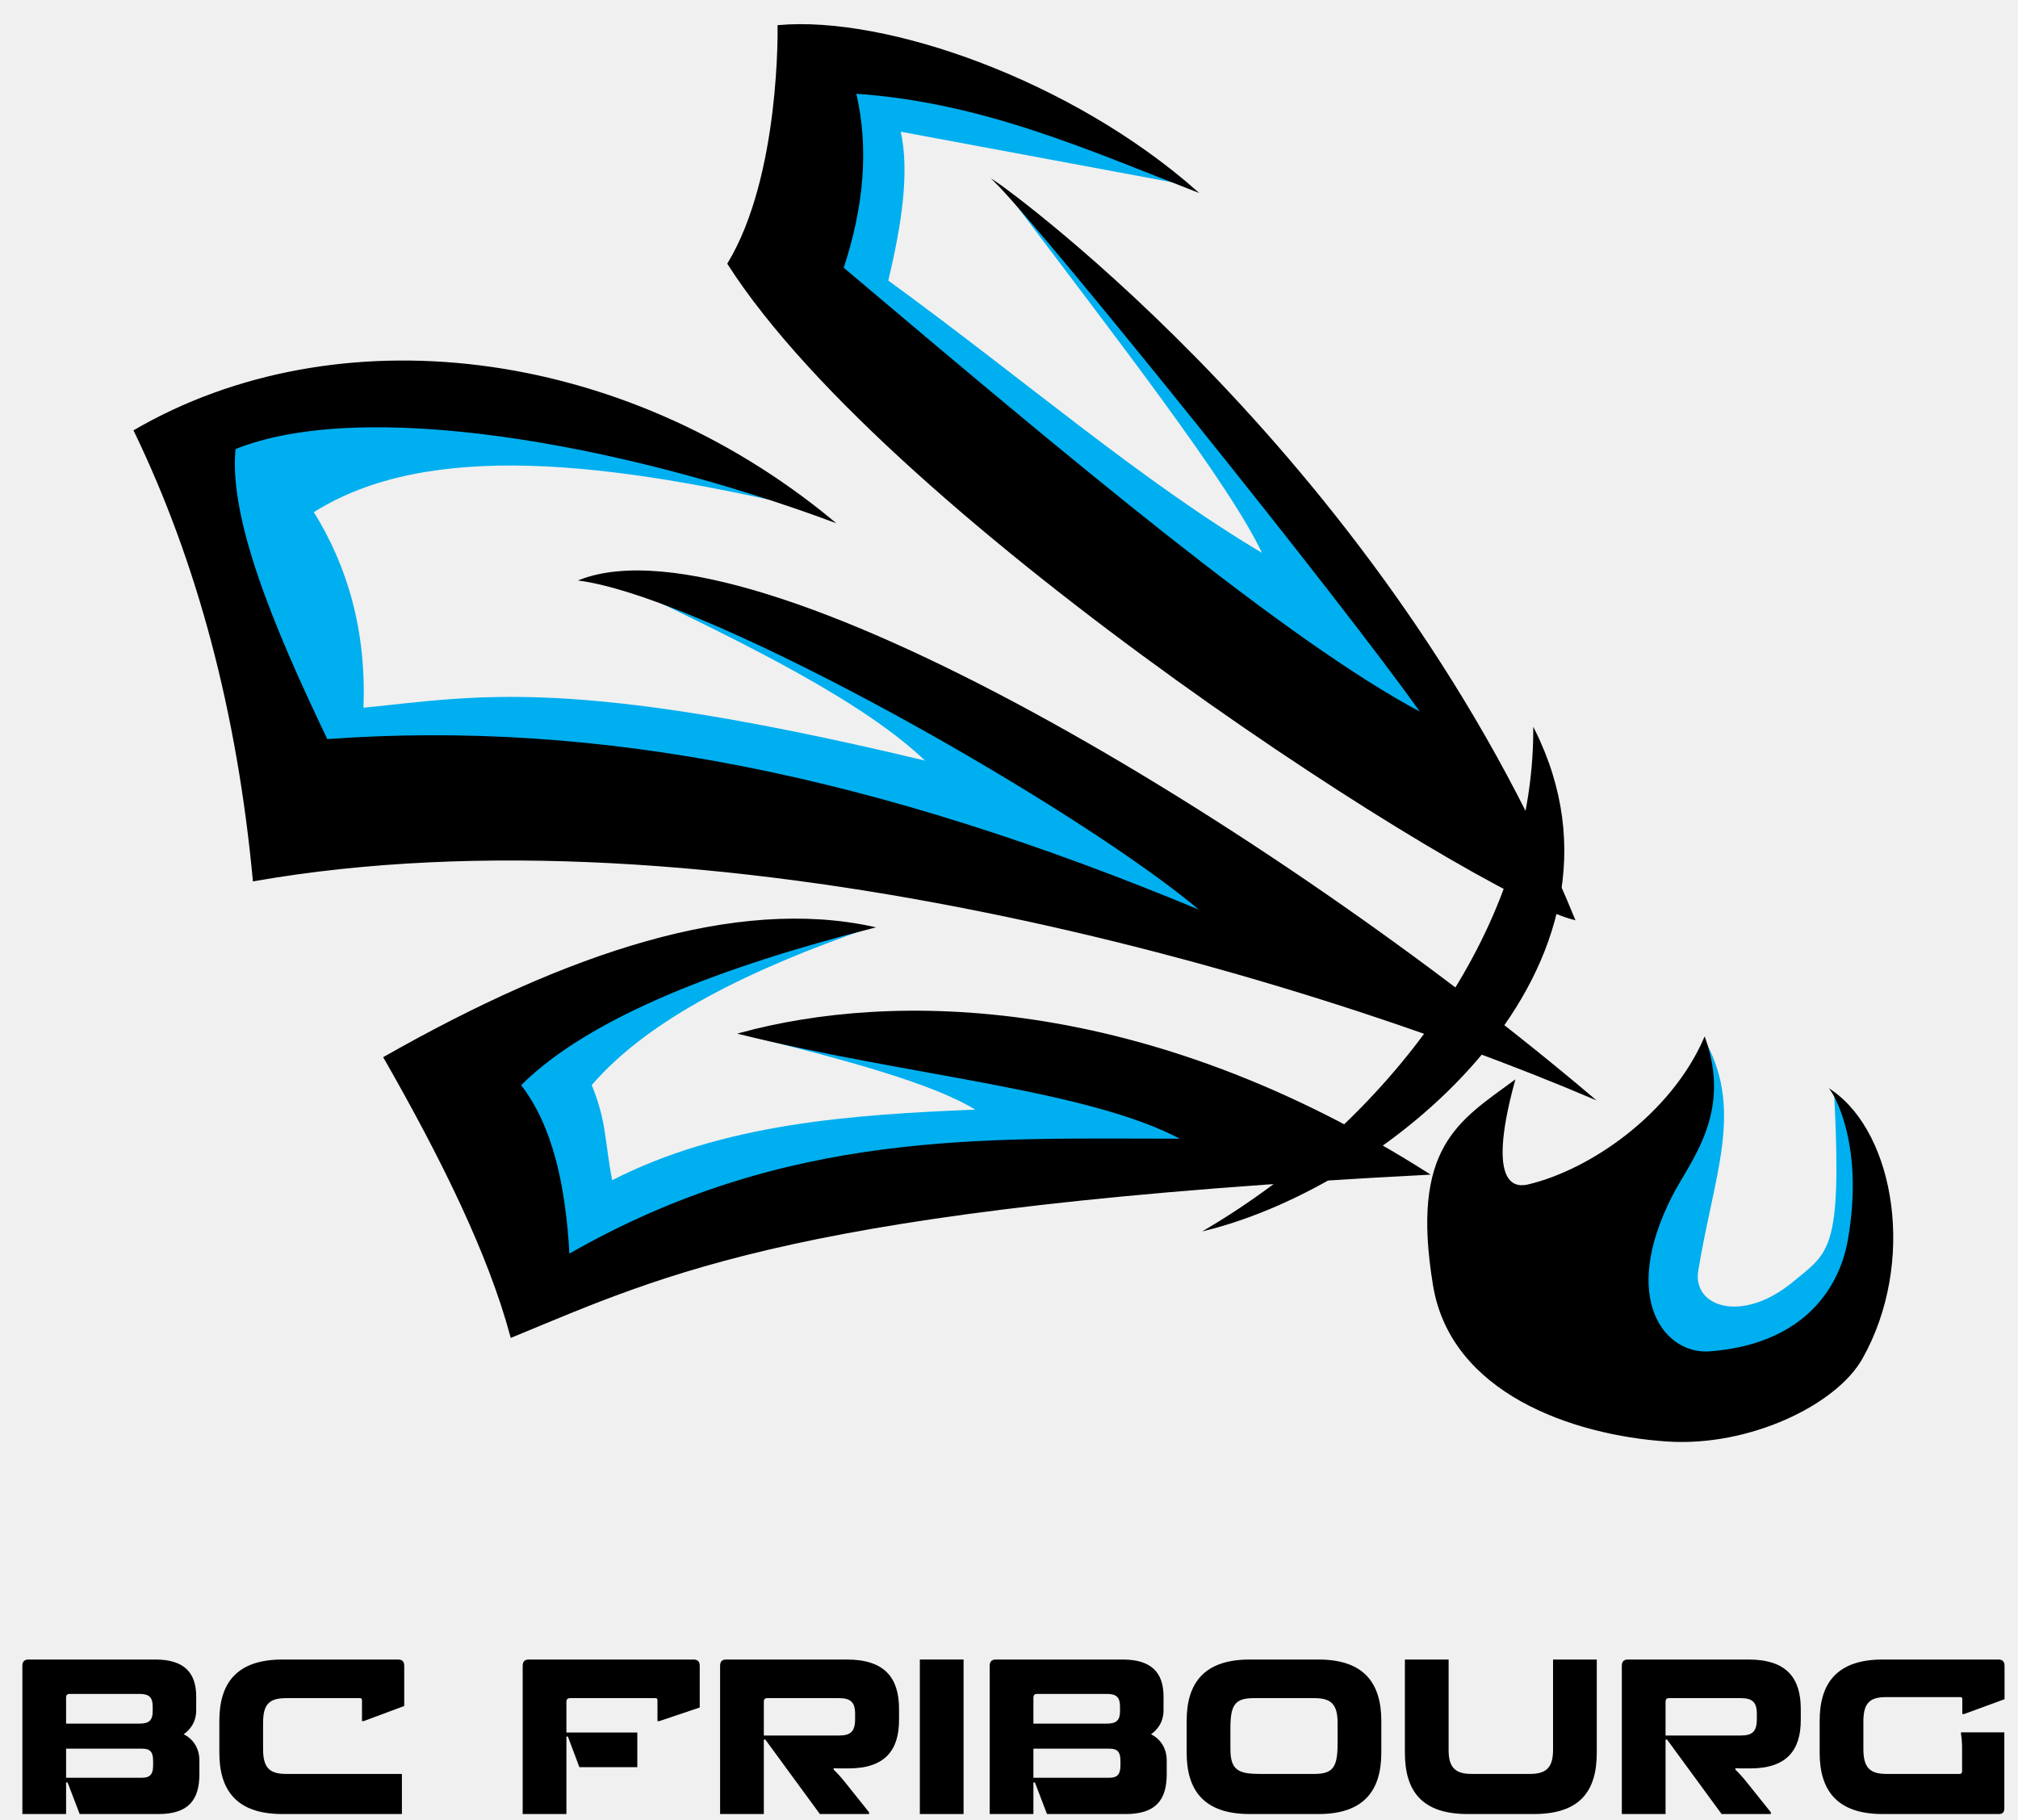
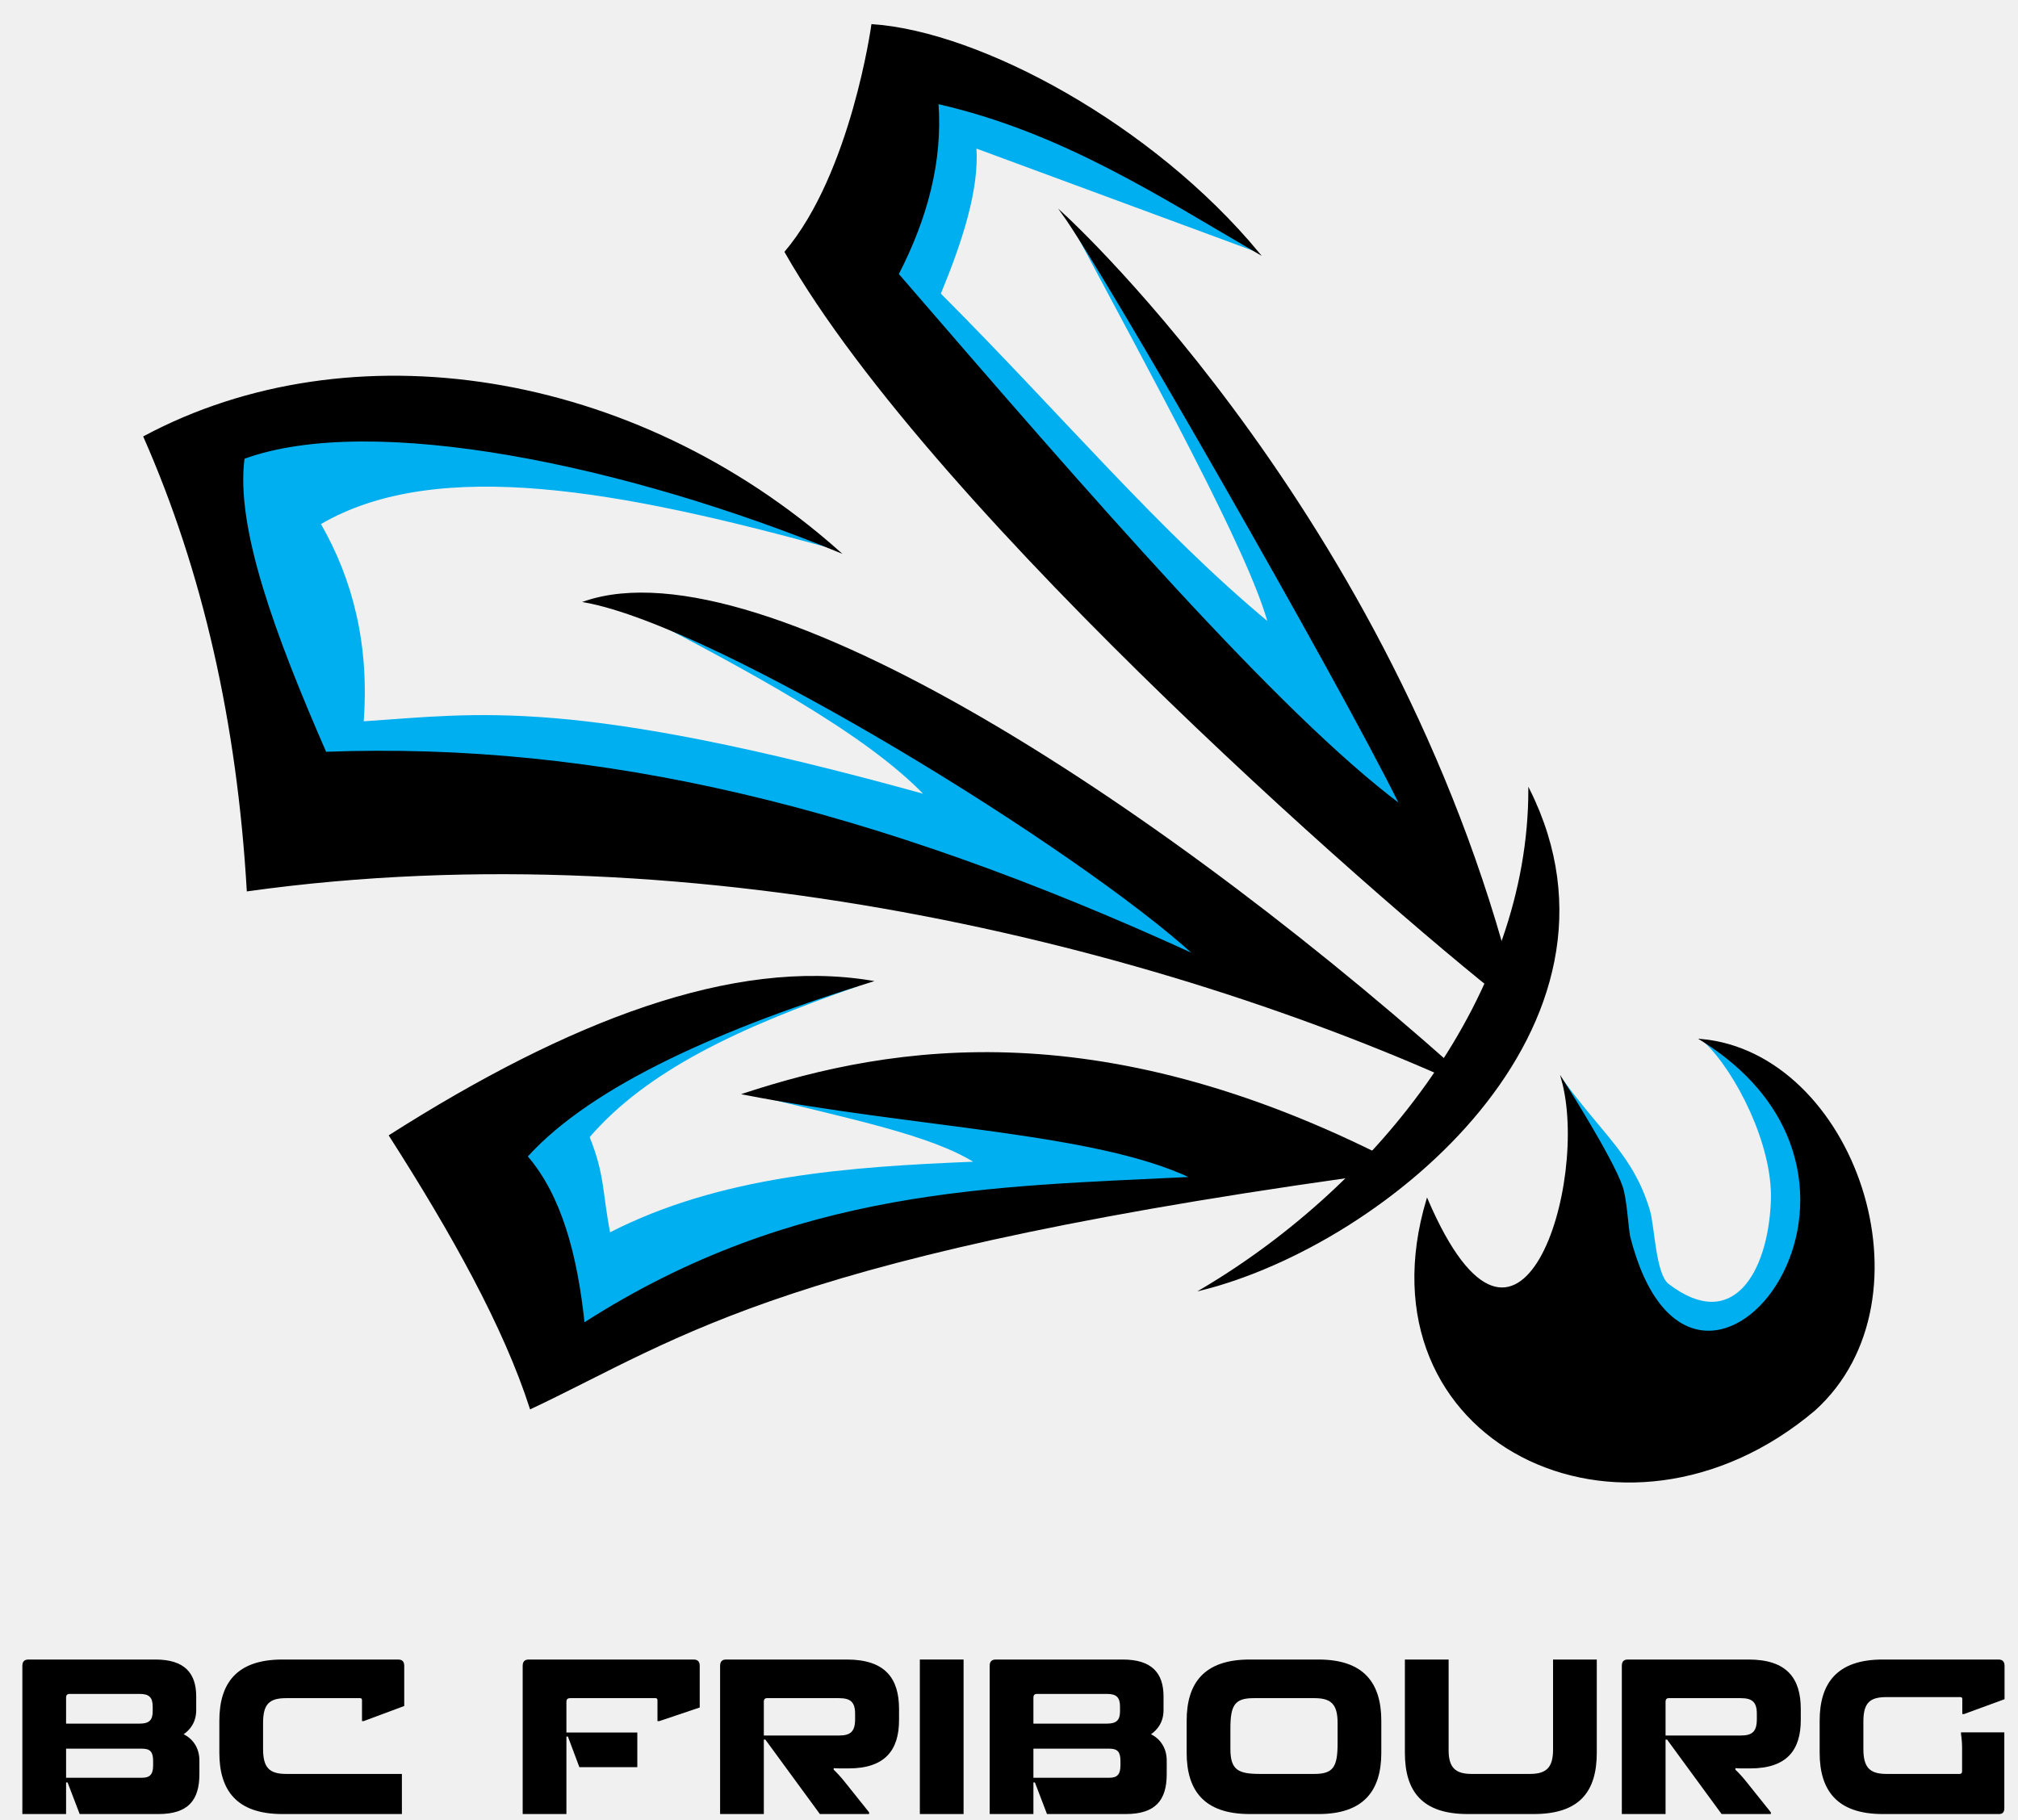
- <svg xmlns="http://www.w3.org/2000/svg" version="1.1" x="0px" y="0px" width="1426px" height="1286px" viewBox="0 0 1426 1286" style="enable-background:new 0 0 1426 1286;" xml:space="preserve">
+ <svg xmlns="http://www.w3.org/2000/svg" version="1.1" id="V3_White_1_" x="0px" y="0px" width="1426px" height="1286px" viewBox="0 0 1426 1286" style="enable-background:new 0 0 1426 1286;" xml:space="preserve">
  <style type="text/css">
- 	.st0{display:none;}
- 	.st1{display:inline;fill:#FFFFFF;stroke:#000000;stroke-miterlimit:10;}
- 	.st2{fill:#00AFEF;stroke:#00AFEF;stroke-miterlimit:10;}
+ 	.st0{fill:none;}
+ 	.st1{fill:#00AFEF;stroke:#00AFEF;stroke-miterlimit:10;}
+ 	.st2{stroke:#000000;stroke-miterlimit:10;}
	.st3{stroke:#000000;stroke-linecap:round;stroke-miterlimit:10;}
- 	.st4{stroke:#000000;stroke-miterlimit:10;}
- 	.st5{fill:none;}
</style>
-   <g id="Layer_4" class="st0">
-     <polyline class="st1" points="-284.32,-339.41 -283.83,1659.74 1716,1660 1716,-340  " />
+   <g>
+     <rect x="-13.55" y="1152.44" class="st0" width="1459.1" height="150" />
+     <path d="M46.7,1259.69v22.35H15.8v-104.7c0-3,1.35-4.5,4.35-4.5h89.7c20.4,0,28.8,9.45,28.8,26.1v9.6c0,8.7-4.35,13.95-8.85,17.1   c6.3,3.15,11.1,9.45,11.1,18.6v9.6c0,18.3-7.8,28.2-28.95,28.2H56.3l-8.55-22.35H46.7z M49.25,1197.14c-1.8,0-2.55,0.9-2.55,2.55   v18.45h51.9c6.75,0,9.3-2.4,9.3-8.7v-3.3c0-6.6-2.55-9-9.3-9H49.25z M46.7,1235.84v20.55h53.7c5.4,0,7.8-2.25,7.8-8.7v-3.15   c0-6.45-2.1-8.7-7.8-8.7H46.7z" />
+     <path d="M257,1216.34h-1.2v-14.7c0-1.05-0.45-1.5-1.35-1.5h-52.2c-12,0-16.35,4.2-16.35,17.55v18.3c0,13.05,4.2,17.7,16.35,17.7   H284v28.35h-84.45c-32.55,0-44.55-16.95-44.55-43.35v-22.5c0-26.4,12-43.35,44.55-43.35h81.75c3,0,4.35,1.5,4.35,4.5v28.35   L257,1216.34z" />
+     <path d="M401.3,1227.29h-1.05v54.75h-30.9v-104.7c0-3,1.35-4.5,4.35-4.5h116.4c3,0,4.35,1.5,4.35,4.5v29.4l-28.5,9.6h-1.35v-14.55   c0-1.2-0.45-1.65-1.35-1.65H403.1c-2.1,0-2.85,0.75-2.85,2.7v21.6h50.1v24.45H409.4L401.3,1227.29z" />
+     <path d="M539.75,1229.39v52.65h-30.9v-104.7c0-3,1.35-4.5,4.2-4.5h85.35c27.15,0,36.9,13.35,36.9,34.95v7.8   c0,21.15-9.75,34.2-35.7,34.2h-3.15c-3,0-5.25,0-7.35-0.15v1.05c2.55,2.4,5.25,5.4,7.65,8.4l17.4,21.75v1.2h-34.8l-38.55-52.65   H539.75z M541.85,1200.14c-1.2,0-2.1,0.75-2.1,2.55v23.85h53.1c8.1,0,11.4-2.7,11.4-11.55v-3.75c0-8.4-3.3-11.1-11.4-11.1H541.85z" />
+     <path d="M650,1282.04v-109.2h30.9v109.2H650z" />
+     <path d="M730.25,1259.69v22.35h-30.9v-104.7c0-3,1.35-4.5,4.35-4.5h89.7c20.4,0,28.8,9.45,28.8,26.1v9.6   c0,8.7-4.35,13.95-8.85,17.1c6.3,3.15,11.1,9.45,11.1,18.6v9.6c0,18.3-7.8,28.2-28.95,28.2h-55.65l-8.55-22.35H730.25z    M732.8,1197.14c-1.8,0-2.55,0.9-2.55,2.55v18.45h51.9c6.75,0,9.3-2.4,9.3-8.7v-3.3c0-6.6-2.55-9-9.3-9H732.8z M730.25,1235.84   v20.55h53.7c5.4,0,7.8-2.25,7.8-8.7v-3.15c0-6.45-2.1-8.7-7.8-8.7H730.25z" />
+     <path d="M976.09,1238.69c0,26.4-12,43.35-44.4,43.35h-48.6c-32.55,0-44.55-16.95-44.55-43.35v-22.5c0-26.4,12-43.35,44.55-43.35   h48.6c32.4,0,44.4,16.95,44.4,43.35V1238.69z M890.45,1253.69h38.4c13.35,0,16.35-5.1,16.35-21.6v-14.4   c0-13.35-4.65-17.55-16.35-17.55H885.8c-13.35,0-16.35,5.1-16.35,21.45v14.4C869.45,1250.99,875,1253.69,890.45,1253.69z" />
+     <path d="M992.75,1172.84h30.9v64.05c0,12.3,4.8,16.8,16.2,16.8h41.25c11.55,0,16.35-4.5,16.35-17.1v-63.75h30.9v65.85   c0,27.15-11.85,43.35-44.55,43.35h-46.65c-32.4,0-44.4-16.2-44.4-43.35V1172.84z" />
+     <path d="M1176.95,1229.39v52.65h-30.9v-104.7c0-3,1.35-4.5,4.2-4.5h85.35c27.15,0,36.9,13.35,36.9,34.95v7.8   c0,21.15-9.75,34.2-35.7,34.2h-3.15c-3,0-5.25,0-7.35-0.15v1.05c2.55,2.4,5.25,5.4,7.65,8.4l17.4,21.75v1.2h-34.8l-38.55-52.65   H1176.95z M1179.05,1200.14c-1.2,0-2.1,0.75-2.1,2.55v23.85h53.1c8.1,0,11.4-2.7,11.4-11.55v-3.75c0-8.4-3.3-11.1-11.4-11.1   H1179.05z" />
+     <path d="M1386.49,1235.24c0-3.15-0.3-7.05-0.75-9.6v-1.35h30.6v53.55c0,2.7-1.05,4.2-3.75,4.2h-82.2   c-32.55,0-44.55-16.95-44.55-43.35v-22.5c0-26.4,12-43.35,44.55-43.35h81.75c3,0,4.35,1.5,4.35,4.5v23.55l-28.65,10.5h-1.2v-10.5   c0-1.05-0.45-1.5-1.35-1.5h-52.2c-11.85,0-16.35,4.05-16.35,17.4v19.2c0,13.2,4.5,17.7,16.35,17.7h51.75c1.05,0,1.65-0.75,1.65-1.8   V1235.24z" />
  </g>
-   <g id="V3_white">
-     <path class="st2" d="M1205.65,737.93c25.26,48.53,5,92.49-6.09,160.03c-4.27,25.99,31.36,38.63,68,8.17   c25.02-20.8,34.52-21.46,29.21-129.63C1455.4,1027.56,1014.72,1085.17,1205.65,737.93z" />
-     <path class="st2" d="M614.62,655.16c-84.71,29.39-156.23,64.19-197.03,111.56c10.91,27.18,8.94,38.97,14.63,68.11   c78.58-40.27,168.65-46.58,258.58-50.19c-31.14-19.73-96.78-36.95-167.01-54.41l317.92,52.83l6.18,33.06   c-2.19-8.48-464.26,84.29-466.61,96.93c-0.99,5.35-37.43-158.47-37.43-158.47C399.17,687.71,508.74,673.21,614.62,655.16z" />
-     <path class="st2" d="M577.5,360.4c-146.15-34.62-274.84-50.34-356.4,1.39c24.23,38.9,37.44,84.59,35.21,138.96   c81.43-8.14,146.19-22.98,399.01,37.7c-43.92-42.76-127.81-83.89-213.92-124.93c112.67,32.47,229.5,68.85,491.1,241.7L907.37,681   l-210.75-66.91l-396.42-46.96l-115.94-54.84l-48.98-209.31l213.29-28.55L577.5,360.4z" />
-     <path class="st2" d="M836.6,129.84L635.88,92.47c6.54,28.8,0.77,66.12-8.73,106.03c97.58,71.04,178.92,141.98,265.71,193.45   c-22.11-48.6-104.86-154.88-181.56-256.69l320.25,374.31l-23.3,48.58L596.28,239.63l-14.56-126.77l15.41-71.27l129.81,34.04   L836.6,129.84z" />
-   </g>
-   <g id="V3_White">
-     <path class="st3" d="M1004.92,504.35c-95.69-50.49-251.01-181.22-409.29-314.97c13.97-42.4,18.2-83.75,8.86-123.65   c89.61,5.97,164.74,39.87,240.55,69.21c-87.9-77.49-218.43-123.58-295.08-116.7c0,0,2.21,105.98-35.46,168.12   c116.65,182.71,529.22,446.48,597.97,463.32c-132.53-323.4-402.86-516.93-408.54-520.66   C737.76,162.83,947.76,423.38,1004.92,504.35z" />
-     <path class="st4" d="M588.44,368.31C438.56,244.22,237.56,221.43,94.97,304.33c45.17,93.47,73.15,199.53,84.21,318   c321.12-56.37,728.63,61.21,946.19,153.63C900.14,585.08,533.95,363.18,410.39,409.99c95.47,13.89,356.9,163.71,439.57,234.57   c-231.72-96.64-426.44-135.63-619-121.71c-38.83-81.14-69.86-156.59-65-205.83C255.67,280.77,436.13,312.04,588.44,368.31z" />
-     <path class="st4" d="M616.91,655.41c-96.72-21.03-214.74,17.62-345.46,91.91c40.71,71.2,74.09,138.76,89.8,197.56   c110.36-45.45,203.06-92.08,648.14-115.15c-200.71-127.62-379.41-128.57-486.5-99.25c120.27,29.71,246.73,39.04,312.84,74.77   c-140.14,0-279.37-6.97-433.81,81.54c-2.66-48.6-11.75-90.88-34.33-119.91C416.14,718.31,510.97,682.41,616.91,655.41z" />
-     <path class="st4" d="M1083.97,515.72c0,144.4-105.22,278.6-231.27,353.28C983.93,835.94,1167.26,682.52,1083.97,515.72z" />
-     <g id="Layer_1">
-       <path class="st3" d="M1069.97,764.07c-38.71,28.6-73,46.79-56.83,144.36c12.58,75.9,98.26,105.33,164.76,109.82    c58.01,3.92,119.37-25.7,137.72-58.27c38.07-67.57,23.03-158.18-21.23-188.94v0c0,0,23.79,34.56,12.16,103.74    c-1.95,11.63-12.61,73.98-98.19,80.76c-32.33,2.56-64.48-37.37-27.22-110.34c12.94-25.34,42.27-58.11,23.41-111.39    c-23.76,54.43-80.98,93.35-124.35,103.69C1072.38,839.38,1048.69,842.08,1069.97,764.07z" />
-     </g>
-   </g>
-   <g id="V3_White_1_">
-     <g>
-       <rect x="-13.55" y="1152.44" class="st5" width="1459.1" height="150" />
-       <path d="M46.7,1259.69v22.35H15.8v-104.7c0-3,1.35-4.5,4.35-4.5h89.7c20.4,0,28.8,9.45,28.8,26.1v9.6c0,8.7-4.35,13.95-8.85,17.1    c6.3,3.15,11.1,9.45,11.1,18.6v9.6c0,18.3-7.8,28.2-28.95,28.2H56.3l-8.55-22.35H46.7z M49.25,1197.14c-1.8,0-2.55,0.9-2.55,2.55    v18.45h51.9c6.75,0,9.3-2.4,9.3-8.7v-3.3c0-6.6-2.55-9-9.3-9H49.25z M46.7,1235.84v20.55h53.7c5.4,0,7.8-2.25,7.8-8.7v-3.15    c0-6.45-2.1-8.7-7.8-8.7H46.7z" />
-       <path d="M257,1216.34h-1.2v-14.7c0-1.05-0.45-1.5-1.35-1.5h-52.2c-12,0-16.35,4.2-16.35,17.55v18.3c0,13.05,4.2,17.7,16.35,17.7    H284v28.35h-84.45c-32.55,0-44.55-16.95-44.55-43.35v-22.5c0-26.4,12-43.35,44.55-43.35h81.75c3,0,4.35,1.5,4.35,4.5v28.35    L257,1216.34z" />
-       <path d="M401.3,1227.29h-1.05v54.75h-30.9v-104.7c0-3,1.35-4.5,4.35-4.5h116.4c3,0,4.35,1.5,4.35,4.5v29.4l-28.5,9.6h-1.35v-14.55    c0-1.2-0.45-1.65-1.35-1.65H403.1c-2.1,0-2.85,0.75-2.85,2.7v21.6h50.1v24.45H409.4L401.3,1227.29z" />
-       <path d="M539.75,1229.39v52.65h-30.9v-104.7c0-3,1.35-4.5,4.2-4.5h85.35c27.15,0,36.9,13.35,36.9,34.95v7.8    c0,21.15-9.75,34.2-35.7,34.2h-3.15c-3,0-5.25,0-7.35-0.15v1.05c2.55,2.4,5.25,5.4,7.65,8.4l17.4,21.75v1.2h-34.8l-38.55-52.65    H539.75z M541.85,1200.14c-1.2,0-2.1,0.75-2.1,2.55v23.85h53.1c8.1,0,11.4-2.7,11.4-11.55v-3.75c0-8.4-3.3-11.1-11.4-11.1H541.85z    " />
-       <path d="M650,1282.04v-109.2h30.9v109.2H650z" />
-       <path d="M730.25,1259.69v22.35h-30.9v-104.7c0-3,1.35-4.5,4.35-4.5h89.7c20.4,0,28.8,9.45,28.8,26.1v9.6    c0,8.7-4.35,13.95-8.85,17.1c6.3,3.15,11.1,9.45,11.1,18.6v9.6c0,18.3-7.8,28.2-28.95,28.2h-55.65l-8.55-22.35H730.25z     M732.8,1197.14c-1.8,0-2.55,0.9-2.55,2.55v18.45h51.9c6.75,0,9.3-2.4,9.3-8.7v-3.3c0-6.6-2.55-9-9.3-9H732.8z M730.25,1235.84    v20.55h53.7c5.4,0,7.8-2.25,7.8-8.7v-3.15c0-6.45-2.1-8.7-7.8-8.7H730.25z" />
-       <path d="M976.09,1238.69c0,26.4-12,43.35-44.4,43.35h-48.6c-32.55,0-44.55-16.95-44.55-43.35v-22.5c0-26.4,12-43.35,44.55-43.35    h48.6c32.4,0,44.4,16.95,44.4,43.35V1238.69z M890.45,1253.69h38.4c13.35,0,16.35-5.1,16.35-21.6v-14.4    c0-13.35-4.65-17.55-16.35-17.55H885.8c-13.35,0-16.35,5.1-16.35,21.45v14.4C869.45,1250.99,875,1253.69,890.45,1253.69z" />
-       <path d="M992.75,1172.84h30.9v64.05c0,12.3,4.8,16.8,16.2,16.8h41.25c11.55,0,16.35-4.5,16.35-17.1v-63.75h30.9v65.85    c0,27.15-11.85,43.35-44.55,43.35h-46.65c-32.4,0-44.4-16.2-44.4-43.35V1172.84z" />
-       <path d="M1176.95,1229.39v52.65h-30.9v-104.7c0-3,1.35-4.5,4.2-4.5h85.35c27.15,0,36.9,13.35,36.9,34.95v7.8    c0,21.15-9.75,34.2-35.7,34.2h-3.15c-3,0-5.25,0-7.35-0.15v1.05c2.55,2.4,5.25,5.4,7.65,8.4l17.4,21.75v1.2h-34.8l-38.55-52.65    H1176.95z M1179.05,1200.14c-1.2,0-2.1,0.75-2.1,2.55v23.85h53.1c8.1,0,11.4-2.7,11.4-11.55v-3.75c0-8.4-3.3-11.1-11.4-11.1    H1179.05z" />
-       <path d="M1386.49,1235.24c0-3.15-0.3-7.05-0.75-9.6v-1.35h30.6v53.55c0,2.7-1.05,4.2-3.75,4.2h-82.2    c-32.55,0-44.55-16.95-44.55-43.35v-22.5c0-26.4,12-43.35,44.55-43.35h81.75c3,0,4.35,1.5,4.35,4.5v23.55l-28.65,10.5h-1.2v-10.5    c0-1.05-0.45-1.5-1.35-1.5h-52.2c-11.85,0-16.35,4.05-16.35,17.4v19.2c0,13.2,4.5,17.7,16.35,17.7h51.75    c1.05,0,1.65-0.75,1.65-1.8V1235.24z" />
-     </g>
-   </g>
+   <path class="st1" d="M1104.51,764.06c29.01,39.48,49.36,53.34,60.82,91.14c3.54,11.66,4.03,45.37,13.51,52.62  c45.59,34.89,71.04-7.77,73.03-59.04c1.56-40.13-25.4-91.78-46.7-112.06c16.58,6.37,29.15,14.1,40.15,22.56  c24.4,18.76,38.07,41.08,40.97,69.55c12.01,117.74-115.49,238.07-163.34-19.09C1118.04,794.02,1107.56,777.53,1104.51,764.06z" />
+   <path class="st1" d="M606.58,696.38c-84.71,29.39-149.67,59.78-190.47,107.16c10.91,27.18,8.94,38.97,14.63,68.11  c78.58-40.27,168.65-46.58,258.58-50.19c-31.14-19.73-87.78-30.95-158.01-48.41l308.92,46.83l6.18,28.06  c-2.19-8.48-464.26,89.29-466.61,101.93c-0.99,5.35-37.43-158.47-37.43-158.47C397.68,724.53,500.69,714.44,606.58,696.38z" />
+   <path class="st1" d="M585.89,386.64c-144.86-39.7-276.45-65.3-359.76-16.45c22.86,39.72,34.47,85.84,30.34,140.11  c81.66-5.3,146.9-17.87,397.45,51.61c-42.4-44.27-124.8-88.3-209.43-132.32c111.47,36.38,226.95,76.82,482.36,258.69l-26.02,24.89  l-208.29-74.22l-394.54-60.77l-113.96-58.85l-41.64-210.89l214.15-21.09L585.89,386.64z" />
+   <path class="st1" d="M885.63,176.73l-196.15-72.45c1.95,29.47-9.58,65.43-25.21,103.36c85.26,85.43,154.5,168.22,232.18,232.64  c-14.24-51.47-79.35-169.38-139.17-281.93l257.76,419.8l-30.61,44.34L627.35,243.43l5.45-127.48l26.37-67.98l122.89,53.93  L885.63,176.73z" />
+   <path class="st2" d="M1103.77,762.74c0,0,35.43,55.43,42.41,76.04c2.81,8.31,3.79,26.06,5.16,34.72  c44.18,175.8,216.54-35.75,50.62-138.76c107.97,9.76,167.43,182.77,80.39,261.64c-135.75,114.99-324.91,21.99-273.88-148.65  C1073.95,1000.32,1124.21,835.42,1103.77,762.74z" />
+   <path class="st3" d="M989.55,568.86c-86.61-64.84-219.57-218.25-354.98-375.12c20.43-39.69,31.08-79.87,28.1-120.74  c87.57,19.92,156.47,65.15,226.76,105.99C814.74,88.7,693.02,22.76,616.23,17.56c0,0-14.4,105.02-61.32,160.5  c106.6,187.36,442.83,478.71,518.47,535.77c-80.31-340.15-317.38-558.2-322.4-562.77C779.1,189.76,945.75,479.95,989.55,568.86z" />
+   <path class="st2" d="M592.76,389.83C447.3,260.6,247.21,230.8,101.82,308.67c41.88,94.99,66.14,201.96,73.06,320.75  c322.9-45.13,658.41,43.39,872.62,143.35C829.07,574.14,538.48,382.81,413.36,425.28c94.93,17.21,350.97,176.07,431.12,249.77  C616.27,570.38,423.03,524.62,230.11,531.81c-35.97-82.44-64.35-158.93-57.78-207.98C263.24,290.73,442.5,328.29,592.76,389.83z" />
+   <path class="st2" d="M615.78,693.51c-97.65-16.18-213.59,28.32-340.44,109.04c44.21,69.08,80.92,134.89,99.55,192.83  c107.96-50.9,178.5-110.32,619.32-169.12c-212.63-112.3-363.09-87.71-468.59-53.09c121.6,23.67,248.38,26.67,316.19,59.06  c-139.97,7-279.37,6.98-429.2,103.09c-5.08-48.41-16.27-90.18-40.28-118.04C418.4,766.35,511.33,725.77,615.78,693.51z" />
+   <path class="st2" d="M1080.49,558.11c0,144.4-105.22,278.6-231.27,353.28C980.44,878.33,1163.77,724.91,1080.49,558.11z" />
</svg>
